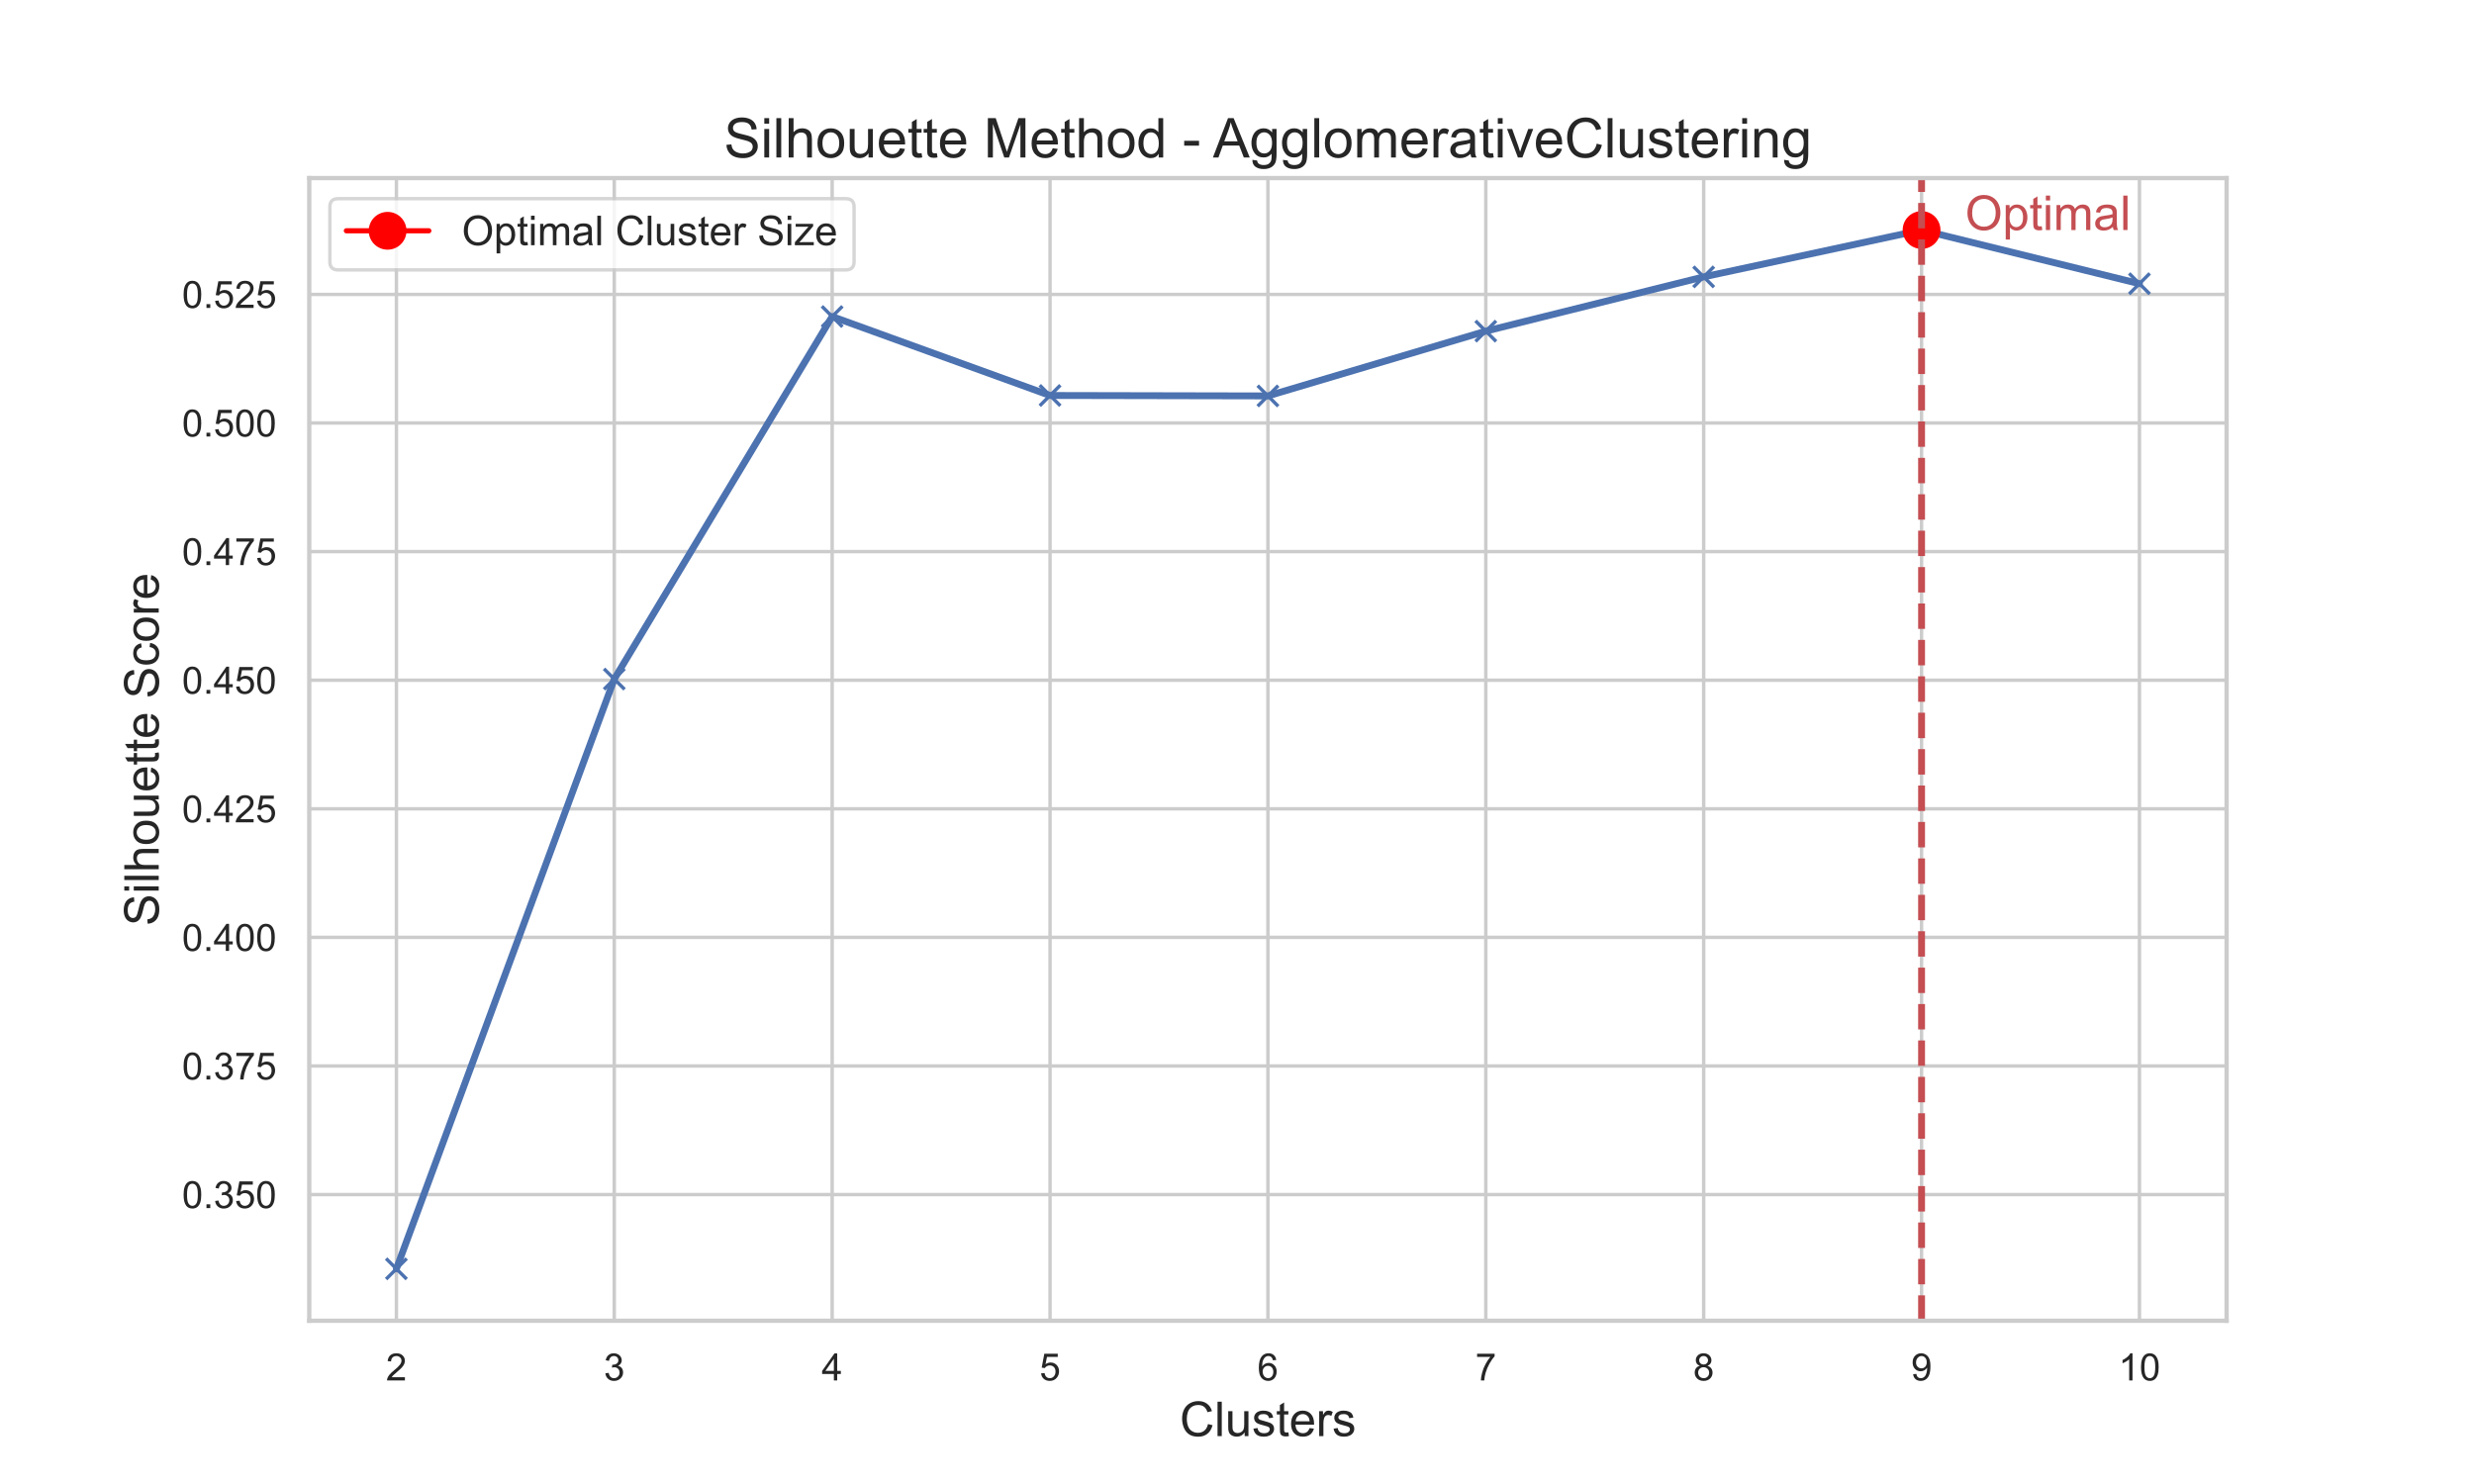
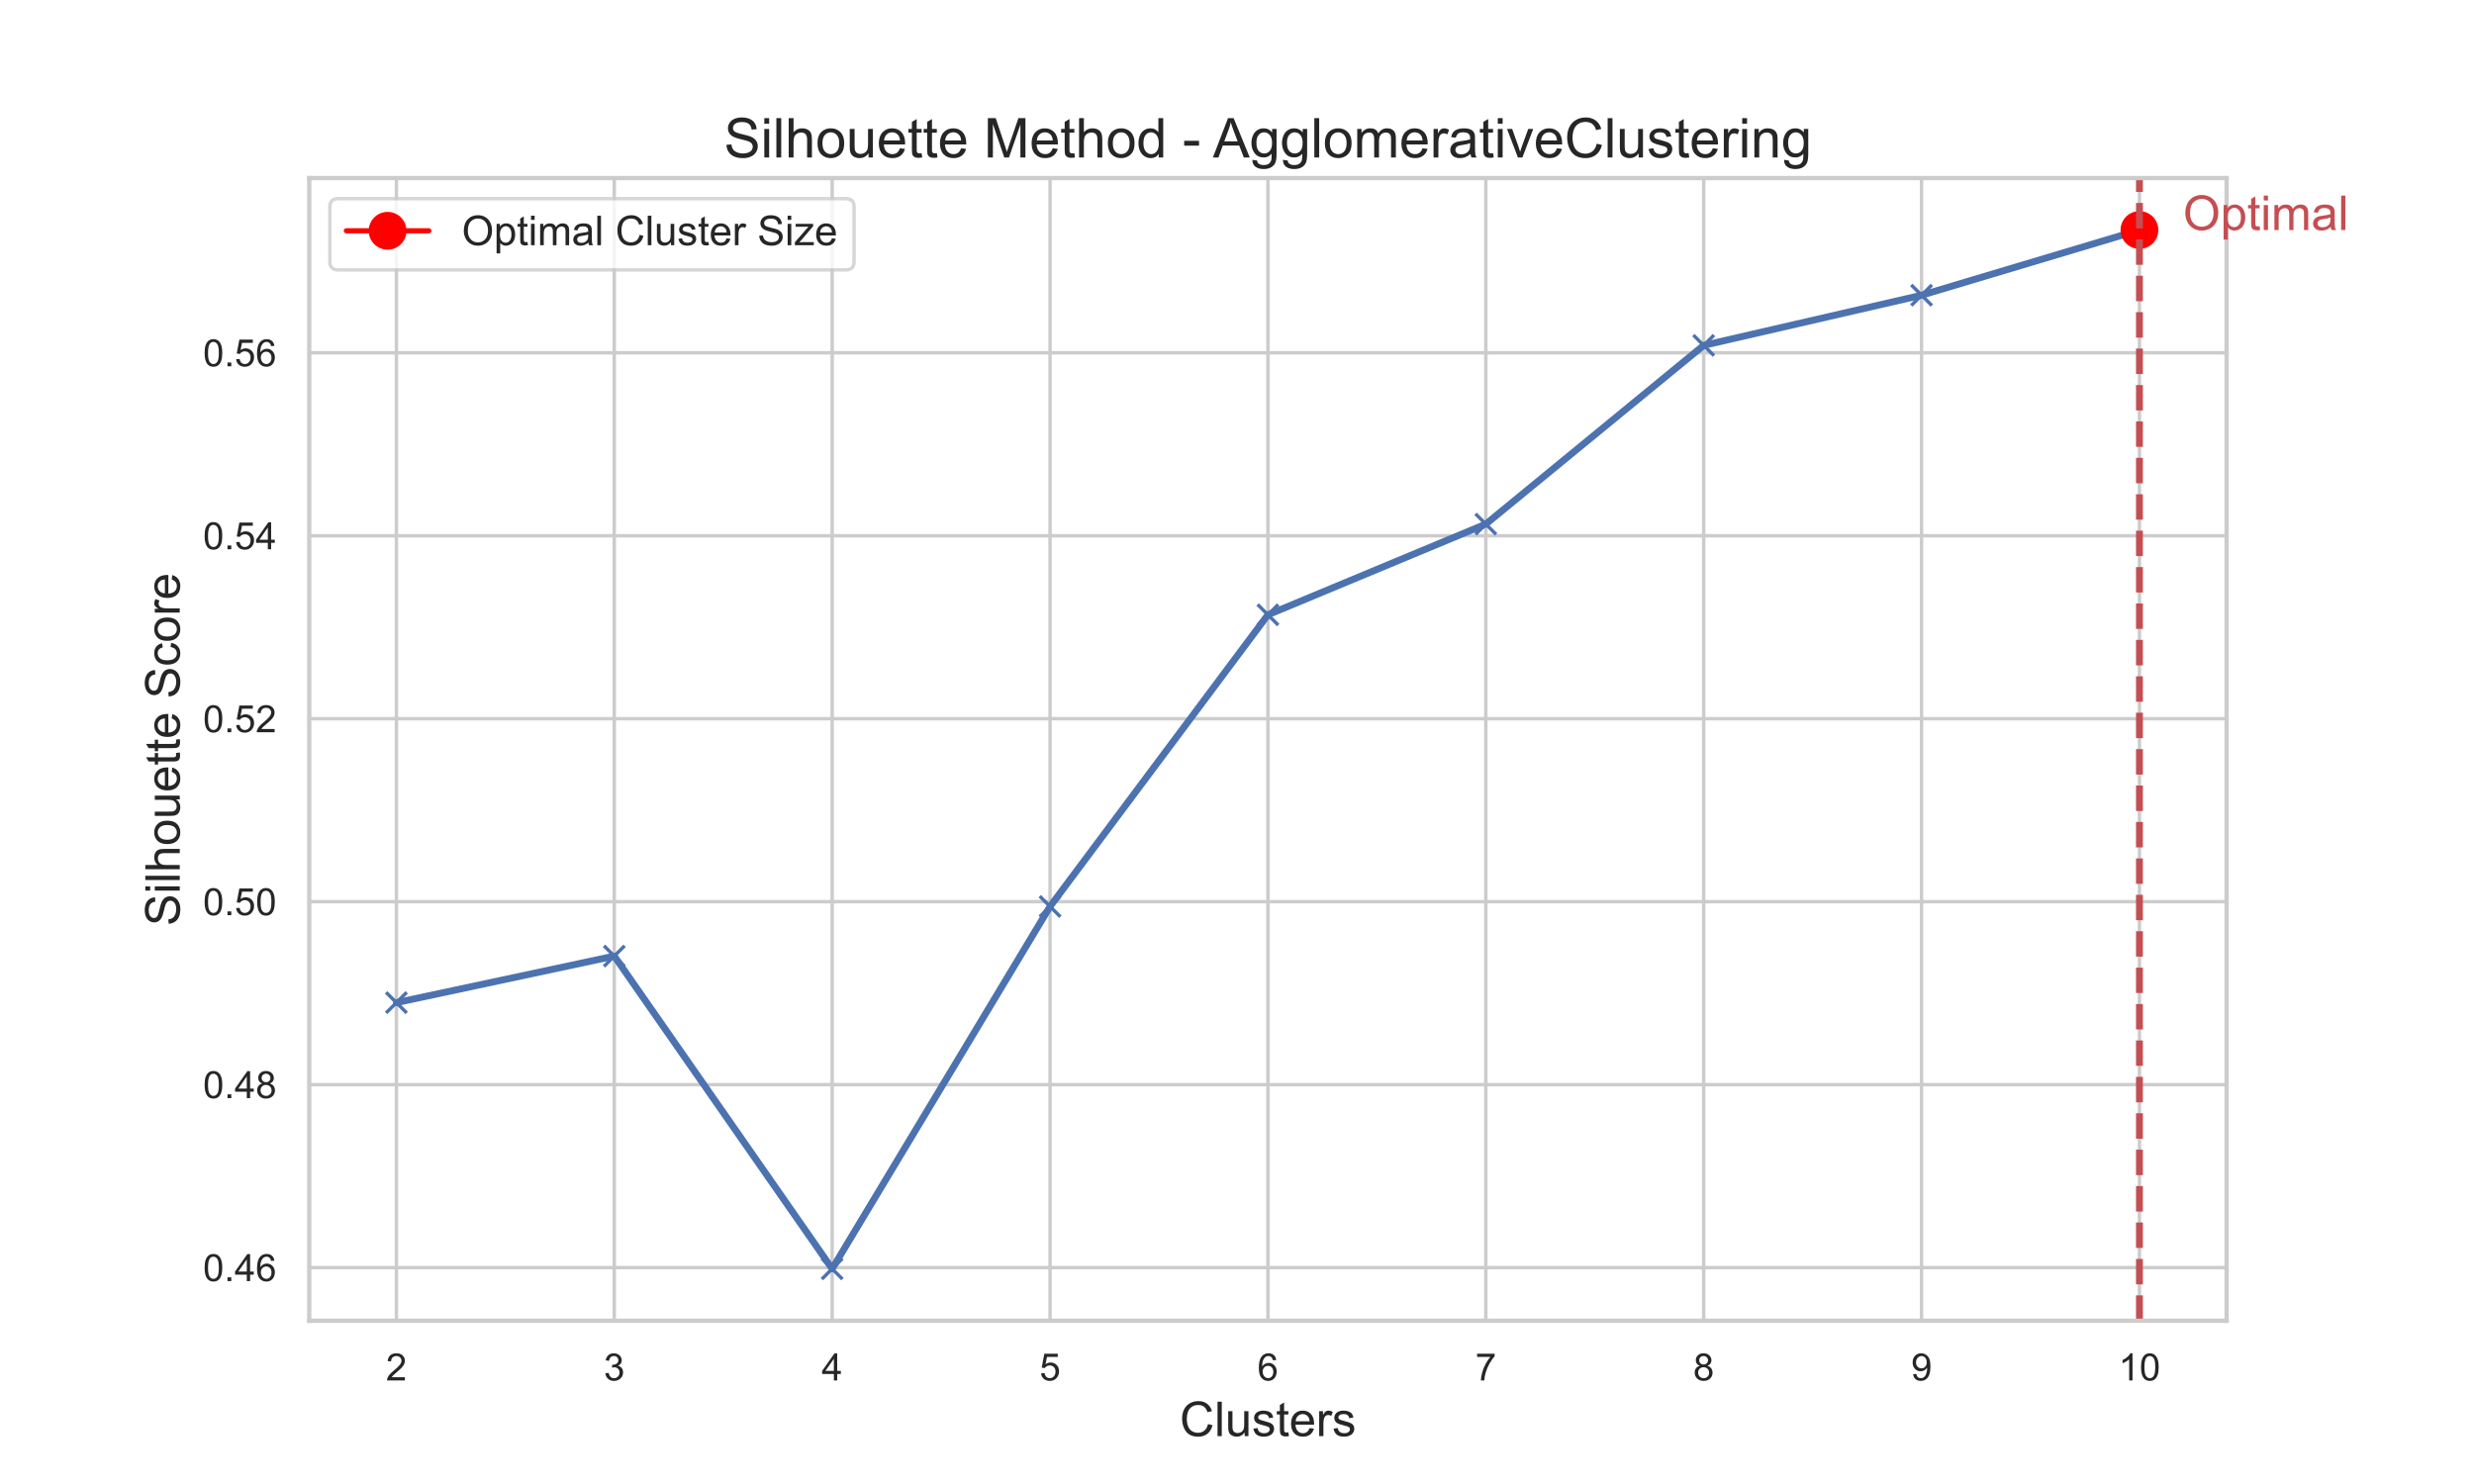
<svg xmlns="http://www.w3.org/2000/svg" xmlns:xlink="http://www.w3.org/1999/xlink" width="720pt" height="432pt" viewBox="0 0 720 432" version="1.1">
  <defs>
    <style type="text/css">*{stroke-linejoin: round; stroke-linecap: butt}</style>
  </defs>
  <g id="figure_1">
    <g id="patch_1">
      <path d="M 0 432  L 720 432  L 720 0  L 0 0  z " style="fill: #ffffff" />
    </g>
    <g id="axes_1">
      <g id="patch_2">
        <path d="M 90 384.48  L 648 384.48  L 648 51.84  L 90 51.84  z " style="fill: #ffffff" />
      </g>
      <g id="matplotlib.axis_1">
        <g id="xtick_1">
          <g id="line2d_1">
-             <path d="M 115.364 384.48  L 115.364 51.84  " clip-path="url(#p40c4793c27)" style="fill: none; stroke: #cccccc; stroke-linecap: round" />
+             <path d="M 115.364 384.48  L 115.364 51.84  " clip-path="url(#pfeb2defd50)" style="fill: none; stroke: #cccccc; stroke-linecap: round" />
          </g>
          <g id="text_1">
            <g style="fill: #262626" transform="translate(112.3051 401.8536) scale(0.11 -0.11)">
              <defs>
                <path id="ArialMT-32" d="M 3222 541  L 3222 0  L 194 0  Q 188 203 259 391  Q 375 700 629 1000  Q 884 1300 1366 1694  Q 2113 2306 2375 2664  Q 2638 3022 2638 3341  Q 2638 3675 2398 3904  Q 2159 4134 1775 4134  Q 1369 4134 1125 3890  Q 881 3647 878 3216  L 300 3275  Q 359 3922 746 4261  Q 1134 4600 1788 4600  Q 2447 4600 2831 4234  Q 3216 3869 3216 3328  Q 3216 3053 3103 2787  Q 2991 2522 2730 2228  Q 2469 1934 1863 1422  Q 1356 997 1212 845  Q 1069 694 975 541  L 3222 541  z " transform="scale(0.015625)" />
              </defs>
              <use xlink:href="#ArialMT-32" />
            </g>
          </g>
        </g>
        <g id="xtick_2">
          <g id="line2d_2">
-             <path d="M 178.773 384.48  L 178.773 51.84  " clip-path="url(#p40c4793c27)" style="fill: none; stroke: #cccccc; stroke-linecap: round" />
+             <path d="M 178.773 384.48  L 178.773 51.84  " clip-path="url(#pfeb2defd50)" style="fill: none; stroke: #cccccc; stroke-linecap: round" />
          </g>
          <g id="text_2">
            <g style="fill: #262626" transform="translate(175.7142 401.8536) scale(0.11 -0.11)">
              <defs>
                <path id="ArialMT-33" d="M 269 1209  L 831 1284  Q 928 806 1161 595  Q 1394 384 1728 384  Q 2125 384 2398 659  Q 2672 934 2672 1341  Q 2672 1728 2419 1979  Q 2166 2231 1775 2231  Q 1616 2231 1378 2169  L 1441 2663  Q 1497 2656 1531 2656  Q 1891 2656 2178 2843  Q 2466 3031 2466 3422  Q 2466 3731 2256 3934  Q 2047 4138 1716 4138  Q 1388 4138 1169 3931  Q 950 3725 888 3313  L 325 3413  Q 428 3978 793 4289  Q 1159 4600 1703 4600  Q 2078 4600 2393 4439  Q 2709 4278 2876 4000  Q 3044 3722 3044 3409  Q 3044 3113 2884 2869  Q 2725 2625 2413 2481  Q 2819 2388 3044 2092  Q 3269 1797 3269 1353  Q 3269 753 2831 336  Q 2394 -81 1725 -81  Q 1122 -81 723 278  Q 325 638 269 1209  z " transform="scale(0.015625)" />
              </defs>
              <use xlink:href="#ArialMT-33" />
            </g>
          </g>
        </g>
        <g id="xtick_3">
          <g id="line2d_3">
-             <path d="M 242.182 384.48  L 242.182 51.84  " clip-path="url(#p40c4793c27)" style="fill: none; stroke: #cccccc; stroke-linecap: round" />
+             <path d="M 242.182 384.48  L 242.182 51.84  " clip-path="url(#pfeb2defd50)" style="fill: none; stroke: #cccccc; stroke-linecap: round" />
          </g>
          <g id="text_3">
            <g style="fill: #262626" transform="translate(239.1233 401.8536) scale(0.11 -0.11)">
              <defs>
                <path id="ArialMT-34" d="M 2069 0  L 2069 1097  L 81 1097  L 81 1613  L 2172 4581  L 2631 4581  L 2631 1613  L 3250 1613  L 3250 1097  L 2631 1097  L 2631 0  L 2069 0  z M 2069 1613  L 2069 3678  L 634 1613  L 2069 1613  z " transform="scale(0.015625)" />
              </defs>
              <use xlink:href="#ArialMT-34" />
            </g>
          </g>
        </g>
        <g id="xtick_4">
          <g id="line2d_4">
-             <path d="M 305.591 384.48  L 305.591 51.84  " clip-path="url(#p40c4793c27)" style="fill: none; stroke: #cccccc; stroke-linecap: round" />
+             <path d="M 305.591 384.48  L 305.591 51.84  " clip-path="url(#pfeb2defd50)" style="fill: none; stroke: #cccccc; stroke-linecap: round" />
          </g>
          <g id="text_4">
            <g style="fill: #262626" transform="translate(302.5324 401.8536) scale(0.11 -0.11)">
              <defs>
                <path id="ArialMT-35" d="M 266 1200  L 856 1250  Q 922 819 1161 601  Q 1400 384 1738 384  Q 2144 384 2425 690  Q 2706 997 2706 1503  Q 2706 1984 2436 2262  Q 2166 2541 1728 2541  Q 1456 2541 1237 2417  Q 1019 2294 894 2097  L 366 2166  L 809 4519  L 3088 4519  L 3088 3981  L 1259 3981  L 1013 2750  Q 1425 3038 1878 3038  Q 2478 3038 2890 2622  Q 3303 2206 3303 1553  Q 3303 931 2941 478  Q 2500 -78 1738 -78  Q 1113 -78 717 272  Q 322 622 266 1200  z " transform="scale(0.015625)" />
              </defs>
              <use xlink:href="#ArialMT-35" />
            </g>
          </g>
        </g>
        <g id="xtick_5">
          <g id="line2d_5">
-             <path d="M 369 384.48  L 369 51.84  " clip-path="url(#p40c4793c27)" style="fill: none; stroke: #cccccc; stroke-linecap: round" />
+             <path d="M 369 384.48  L 369 51.84  " clip-path="url(#pfeb2defd50)" style="fill: none; stroke: #cccccc; stroke-linecap: round" />
          </g>
          <g id="text_5">
            <g style="fill: #262626" transform="translate(365.9415 401.8536) scale(0.11 -0.11)">
              <defs>
                <path id="ArialMT-36" d="M 3184 3459  L 2625 3416  Q 2550 3747 2413 3897  Q 2184 4138 1850 4138  Q 1581 4138 1378 3988  Q 1113 3794 959 3422  Q 806 3050 800 2363  Q 1003 2672 1297 2822  Q 1591 2972 1913 2972  Q 2475 2972 2870 2558  Q 3266 2144 3266 1488  Q 3266 1056 3080 686  Q 2894 316 2569 119  Q 2244 -78 1831 -78  Q 1128 -78 684 439  Q 241 956 241 2144  Q 241 3472 731 4075  Q 1159 4600 1884 4600  Q 2425 4600 2770 4297  Q 3116 3994 3184 3459  z M 888 1484  Q 888 1194 1011 928  Q 1134 663 1356 523  Q 1578 384 1822 384  Q 2178 384 2434 671  Q 2691 959 2691 1453  Q 2691 1928 2437 2201  Q 2184 2475 1800 2475  Q 1419 2475 1153 2201  Q 888 1928 888 1484  z " transform="scale(0.015625)" />
              </defs>
              <use xlink:href="#ArialMT-36" />
            </g>
          </g>
        </g>
        <g id="xtick_6">
          <g id="line2d_6">
-             <path d="M 432.409 384.48  L 432.409 51.84  " clip-path="url(#p40c4793c27)" style="fill: none; stroke: #cccccc; stroke-linecap: round" />
+             <path d="M 432.409 384.48  L 432.409 51.84  " clip-path="url(#pfeb2defd50)" style="fill: none; stroke: #cccccc; stroke-linecap: round" />
          </g>
          <g id="text_6">
            <g style="fill: #262626" transform="translate(429.3506 401.8536) scale(0.11 -0.11)">
              <defs>
                <path id="ArialMT-37" d="M 303 3981  L 303 4522  L 3269 4522  L 3269 4084  Q 2831 3619 2401 2847  Q 1972 2075 1738 1259  Q 1569 684 1522 0  L 944 0  Q 953 541 1156 1306  Q 1359 2072 1739 2783  Q 2119 3494 2547 3981  L 303 3981  z " transform="scale(0.015625)" />
              </defs>
              <use xlink:href="#ArialMT-37" />
            </g>
          </g>
        </g>
        <g id="xtick_7">
          <g id="line2d_7">
-             <path d="M 495.818 384.48  L 495.818 51.84  " clip-path="url(#p40c4793c27)" style="fill: none; stroke: #cccccc; stroke-linecap: round" />
+             <path d="M 495.818 384.48  L 495.818 51.84  " clip-path="url(#pfeb2defd50)" style="fill: none; stroke: #cccccc; stroke-linecap: round" />
          </g>
          <g id="text_7">
            <g style="fill: #262626" transform="translate(492.7597 401.8536) scale(0.11 -0.11)">
              <defs>
                <path id="ArialMT-38" d="M 1131 2484  Q 781 2613 612 2850  Q 444 3088 444 3419  Q 444 3919 803 4259  Q 1163 4600 1759 4600  Q 2359 4600 2725 4251  Q 3091 3903 3091 3403  Q 3091 3084 2923 2848  Q 2756 2613 2416 2484  Q 2838 2347 3058 2040  Q 3278 1734 3278 1309  Q 3278 722 2862 322  Q 2447 -78 1769 -78  Q 1091 -78 675 323  Q 259 725 259 1325  Q 259 1772 486 2073  Q 713 2375 1131 2484  z M 1019 3438  Q 1019 3113 1228 2906  Q 1438 2700 1772 2700  Q 2097 2700 2305 2904  Q 2513 3109 2513 3406  Q 2513 3716 2298 3927  Q 2084 4138 1766 4138  Q 1444 4138 1231 3931  Q 1019 3725 1019 3438  z M 838 1322  Q 838 1081 952 856  Q 1066 631 1291 507  Q 1516 384 1775 384  Q 2178 384 2440 643  Q 2703 903 2703 1303  Q 2703 1709 2433 1975  Q 2163 2241 1756 2241  Q 1359 2241 1098 1978  Q 838 1716 838 1322  z " transform="scale(0.015625)" />
              </defs>
              <use xlink:href="#ArialMT-38" />
            </g>
          </g>
        </g>
        <g id="xtick_8">
          <g id="line2d_8">
-             <path d="M 559.227 384.48  L 559.227 51.84  " clip-path="url(#p40c4793c27)" style="fill: none; stroke: #cccccc; stroke-linecap: round" />
+             <path d="M 559.227 384.48  L 559.227 51.84  " clip-path="url(#pfeb2defd50)" style="fill: none; stroke: #cccccc; stroke-linecap: round" />
          </g>
          <g id="text_8">
            <g style="fill: #262626" transform="translate(556.1688 401.8536) scale(0.11 -0.11)">
              <defs>
                <path id="ArialMT-39" d="M 350 1059  L 891 1109  Q 959 728 1153 556  Q 1347 384 1650 384  Q 1909 384 2104 503  Q 2300 622 2425 820  Q 2550 1019 2634 1356  Q 2719 1694 2719 2044  Q 2719 2081 2716 2156  Q 2547 1888 2255 1720  Q 1963 1553 1622 1553  Q 1053 1553 659 1965  Q 266 2378 266 3053  Q 266 3750 677 4175  Q 1088 4600 1706 4600  Q 2153 4600 2523 4359  Q 2894 4119 3086 3673  Q 3278 3228 3278 2384  Q 3278 1506 3087 986  Q 2897 466 2520 194  Q 2144 -78 1638 -78  Q 1100 -78 759 220  Q 419 519 350 1059  z M 2653 3081  Q 2653 3566 2395 3850  Q 2138 4134 1775 4134  Q 1400 4134 1122 3828  Q 844 3522 844 3034  Q 844 2597 1108 2323  Q 1372 2050 1759 2050  Q 2150 2050 2401 2323  Q 2653 2597 2653 3081  z " transform="scale(0.015625)" />
              </defs>
              <use xlink:href="#ArialMT-39" />
            </g>
          </g>
        </g>
        <g id="xtick_9">
          <g id="line2d_9">
-             <path d="M 622.636 384.48  L 622.636 51.84  " clip-path="url(#p40c4793c27)" style="fill: none; stroke: #cccccc; stroke-linecap: round" />
+             <path d="M 622.636 384.48  L 622.636 51.84  " clip-path="url(#pfeb2defd50)" style="fill: none; stroke: #cccccc; stroke-linecap: round" />
          </g>
          <g id="text_9">
            <g style="fill: #262626" transform="translate(616.5193 401.8536) scale(0.11 -0.11)">
              <defs>
                <path id="ArialMT-31" d="M 2384 0  L 1822 0  L 1822 3584  Q 1619 3391 1289 3197  Q 959 3003 697 2906  L 697 3450  Q 1169 3672 1522 3987  Q 1875 4303 2022 4600  L 2384 4600  L 2384 0  z " transform="scale(0.015625)" />
                <path id="ArialMT-30" d="M 266 2259  Q 266 3072 433 3567  Q 600 4063 929 4331  Q 1259 4600 1759 4600  Q 2128 4600 2406 4451  Q 2684 4303 2865 4023  Q 3047 3744 3150 3342  Q 3253 2941 3253 2259  Q 3253 1453 3087 958  Q 2922 463 2592 192  Q 2263 -78 1759 -78  Q 1097 -78 719 397  Q 266 969 266 2259  z M 844 2259  Q 844 1131 1108 757  Q 1372 384 1759 384  Q 2147 384 2411 759  Q 2675 1134 2675 2259  Q 2675 3391 2411 3762  Q 2147 4134 1753 4134  Q 1366 4134 1134 3806  Q 844 3388 844 2259  z " transform="scale(0.015625)" />
              </defs>
              <use xlink:href="#ArialMT-31" />
              <use xlink:href="#ArialMT-30" x="55.615" />
            </g>
          </g>
        </g>
        <g id="text_10">
          <g style="fill: #262626" transform="translate(343.3286 418.0608) scale(0.14 -0.14)">
            <defs>
              <path id="ArialMT-43" d="M 3763 1606  L 4369 1453  Q 4178 706 3683 314  Q 3188 -78 2472 -78  Q 1731 -78 1267 223  Q 803 525 561 1097  Q 319 1669 319 2325  Q 319 3041 592 3573  Q 866 4106 1370 4382  Q 1875 4659 2481 4659  Q 3169 4659 3637 4309  Q 4106 3959 4291 3325  L 3694 3184  Q 3534 3684 3231 3912  Q 2928 4141 2469 4141  Q 1941 4141 1586 3887  Q 1231 3634 1087 3207  Q 944 2781 944 2328  Q 944 1744 1114 1308  Q 1284 872 1643 656  Q 2003 441 2422 441  Q 2931 441 3284 734  Q 3638 1028 3763 1606  z " transform="scale(0.015625)" />
              <path id="ArialMT-6c" d="M 409 0  L 409 4581  L 972 4581  L 972 0  L 409 0  z " transform="scale(0.015625)" />
              <path id="ArialMT-75" d="M 2597 0  L 2597 488  Q 2209 -75 1544 -75  Q 1250 -75 995 37  Q 741 150 617 320  Q 494 491 444 738  Q 409 903 409 1263  L 409 3319  L 972 3319  L 972 1478  Q 972 1038 1006 884  Q 1059 663 1231 536  Q 1403 409 1656 409  Q 1909 409 2131 539  Q 2353 669 2445 892  Q 2538 1116 2538 1541  L 2538 3319  L 3100 3319  L 3100 0  L 2597 0  z " transform="scale(0.015625)" />
              <path id="ArialMT-73" d="M 197 991  L 753 1078  Q 800 744 1014 566  Q 1228 388 1613 388  Q 2000 388 2187 545  Q 2375 703 2375 916  Q 2375 1106 2209 1216  Q 2094 1291 1634 1406  Q 1016 1563 777 1677  Q 538 1791 414 1992  Q 291 2194 291 2438  Q 291 2659 392 2848  Q 494 3038 669 3163  Q 800 3259 1026 3326  Q 1253 3394 1513 3394  Q 1903 3394 2198 3281  Q 2494 3169 2634 2976  Q 2775 2784 2828 2463  L 2278 2388  Q 2241 2644 2061 2787  Q 1881 2931 1553 2931  Q 1166 2931 1000 2803  Q 834 2675 834 2503  Q 834 2394 903 2306  Q 972 2216 1119 2156  Q 1203 2125 1616 2013  Q 2213 1853 2448 1751  Q 2684 1650 2818 1456  Q 2953 1263 2953 975  Q 2953 694 2789 445  Q 2625 197 2315 61  Q 2006 -75 1616 -75  Q 969 -75 630 194  Q 291 463 197 991  z " transform="scale(0.015625)" />
              <path id="ArialMT-74" d="M 1650 503  L 1731 6  Q 1494 -44 1306 -44  Q 1000 -44 831 53  Q 663 150 594 308  Q 525 466 525 972  L 525 2881  L 113 2881  L 113 3319  L 525 3319  L 525 4141  L 1084 4478  L 1084 3319  L 1650 3319  L 1650 2881  L 1084 2881  L 1084 941  Q 1084 700 1114 631  Q 1144 563 1211 522  Q 1278 481 1403 481  Q 1497 481 1650 503  z " transform="scale(0.015625)" />
              <path id="ArialMT-65" d="M 2694 1069  L 3275 997  Q 3138 488 2766 206  Q 2394 -75 1816 -75  Q 1088 -75 661 373  Q 234 822 234 1631  Q 234 2469 665 2931  Q 1097 3394 1784 3394  Q 2450 3394 2872 2941  Q 3294 2488 3294 1666  Q 3294 1616 3291 1516  L 816 1516  Q 847 969 1125 678  Q 1403 388 1819 388  Q 2128 388 2347 550  Q 2566 713 2694 1069  z M 847 1978  L 2700 1978  Q 2663 2397 2488 2606  Q 2219 2931 1791 2931  Q 1403 2931 1139 2672  Q 875 2413 847 1978  z " transform="scale(0.015625)" />
              <path id="ArialMT-72" d="M 416 0  L 416 3319  L 922 3319  L 922 2816  Q 1116 3169 1280 3281  Q 1444 3394 1641 3394  Q 1925 3394 2219 3213  L 2025 2691  Q 1819 2813 1613 2813  Q 1428 2813 1281 2702  Q 1134 2591 1072 2394  Q 978 2094 978 1738  L 978 0  L 416 0  z " transform="scale(0.015625)" />
            </defs>
            <use xlink:href="#ArialMT-43" />
            <use xlink:href="#ArialMT-6c" x="72.217" />
            <use xlink:href="#ArialMT-75" x="94.434" />
            <use xlink:href="#ArialMT-73" x="150.049" />
            <use xlink:href="#ArialMT-74" x="200.049" />
            <use xlink:href="#ArialMT-65" x="227.832" />
            <use xlink:href="#ArialMT-72" x="283.447" />
            <use xlink:href="#ArialMT-73" x="316.748" />
          </g>
        </g>
      </g>
      <g id="matplotlib.axis_2">
        <g id="ytick_1">
          <g id="line2d_10">
-             <path d="M 90 347.748  L 648 347.748  " clip-path="url(#p40c4793c27)" style="fill: none; stroke: #cccccc; stroke-linecap: round" />
+             <path d="M 90 368.999  L 648 368.999  " clip-path="url(#pfeb2defd50)" style="fill: none; stroke: #cccccc; stroke-linecap: round" />
          </g>
          <g id="text_11">
-             <g style="fill: #262626" transform="translate(52.97594 351.6852) scale(0.11 -0.11)">
+             <g style="fill: #262626" transform="translate(59.09297 372.9354) scale(0.11 -0.11)">
              <defs>
                <path id="ArialMT-2e" d="M 581 0  L 581 641  L 1222 641  L 1222 0  L 581 0  z " transform="scale(0.015625)" />
              </defs>
              <use xlink:href="#ArialMT-30" />
              <use xlink:href="#ArialMT-2e" x="55.615" />
-               <use xlink:href="#ArialMT-33" x="83.398" />
-               <use xlink:href="#ArialMT-35" x="139.014" />
-               <use xlink:href="#ArialMT-30" x="194.629" />
+               <use xlink:href="#ArialMT-34" x="83.398" />
+               <use xlink:href="#ArialMT-36" x="139.014" />
            </g>
          </g>
        </g>
        <g id="ytick_2">
          <g id="line2d_11">
-             <path d="M 90 310.313  L 648 310.313  " clip-path="url(#p40c4793c27)" style="fill: none; stroke: #cccccc; stroke-linecap: round" />
+             <path d="M 90 315.738  L 648 315.738  " clip-path="url(#pfeb2defd50)" style="fill: none; stroke: #cccccc; stroke-linecap: round" />
          </g>
          <g id="text_12">
-             <g style="fill: #262626" transform="translate(52.97594 314.2498) scale(0.11 -0.11)">
-               <use xlink:href="#ArialMT-30" />
-               <use xlink:href="#ArialMT-2e" x="55.615" />
-               <use xlink:href="#ArialMT-33" x="83.398" />
-               <use xlink:href="#ArialMT-37" x="139.014" />
-               <use xlink:href="#ArialMT-35" x="194.629" />
+             <g style="fill: #262626" transform="translate(59.09297 319.6751) scale(0.11 -0.11)">
+               <use xlink:href="#ArialMT-30" />
+               <use xlink:href="#ArialMT-2e" x="55.615" />
+               <use xlink:href="#ArialMT-34" x="83.398" />
+               <use xlink:href="#ArialMT-38" x="139.014" />
            </g>
          </g>
        </g>
        <g id="ytick_3">
          <g id="line2d_12">
-             <path d="M 90 272.878  L 648 272.878  " clip-path="url(#p40c4793c27)" style="fill: none; stroke: #cccccc; stroke-linecap: round" />
+             <path d="M 90 262.478  L 648 262.478  " clip-path="url(#pfeb2defd50)" style="fill: none; stroke: #cccccc; stroke-linecap: round" />
          </g>
          <g id="text_13">
-             <g style="fill: #262626" transform="translate(52.97594 276.8144) scale(0.11 -0.11)">
-               <use xlink:href="#ArialMT-30" />
-               <use xlink:href="#ArialMT-2e" x="55.615" />
-               <use xlink:href="#ArialMT-34" x="83.398" />
+             <g style="fill: #262626" transform="translate(59.09297 266.4148) scale(0.11 -0.11)">
+               <use xlink:href="#ArialMT-30" />
+               <use xlink:href="#ArialMT-2e" x="55.615" />
+               <use xlink:href="#ArialMT-35" x="83.398" />
              <use xlink:href="#ArialMT-30" x="139.014" />
-               <use xlink:href="#ArialMT-30" x="194.629" />
            </g>
          </g>
        </g>
        <g id="ytick_4">
          <g id="line2d_13">
-             <path d="M 90 235.442  L 648 235.442  " clip-path="url(#p40c4793c27)" style="fill: none; stroke: #cccccc; stroke-linecap: round" />
+             <path d="M 90 209.218  L 648 209.218  " clip-path="url(#pfeb2defd50)" style="fill: none; stroke: #cccccc; stroke-linecap: round" />
          </g>
          <g id="text_14">
-             <g style="fill: #262626" transform="translate(52.97594 239.3789) scale(0.11 -0.11)">
-               <use xlink:href="#ArialMT-30" />
-               <use xlink:href="#ArialMT-2e" x="55.615" />
-               <use xlink:href="#ArialMT-34" x="83.398" />
+             <g style="fill: #262626" transform="translate(59.09297 213.1545) scale(0.11 -0.11)">
+               <use xlink:href="#ArialMT-30" />
+               <use xlink:href="#ArialMT-2e" x="55.615" />
+               <use xlink:href="#ArialMT-35" x="83.398" />
              <use xlink:href="#ArialMT-32" x="139.014" />
-               <use xlink:href="#ArialMT-35" x="194.629" />
            </g>
          </g>
        </g>
        <g id="ytick_5">
          <g id="line2d_14">
-             <path d="M 90 198.007  L 648 198.007  " clip-path="url(#p40c4793c27)" style="fill: none; stroke: #cccccc; stroke-linecap: round" />
+             <path d="M 90 155.957  L 648 155.957  " clip-path="url(#pfeb2defd50)" style="fill: none; stroke: #cccccc; stroke-linecap: round" />
          </g>
          <g id="text_15">
-             <g style="fill: #262626" transform="translate(52.97594 201.9435) scale(0.11 -0.11)">
-               <use xlink:href="#ArialMT-30" />
-               <use xlink:href="#ArialMT-2e" x="55.615" />
-               <use xlink:href="#ArialMT-34" x="83.398" />
-               <use xlink:href="#ArialMT-35" x="139.014" />
-               <use xlink:href="#ArialMT-30" x="194.629" />
+             <g style="fill: #262626" transform="translate(59.09297 159.8943) scale(0.11 -0.11)">
+               <use xlink:href="#ArialMT-30" />
+               <use xlink:href="#ArialMT-2e" x="55.615" />
+               <use xlink:href="#ArialMT-35" x="83.398" />
+               <use xlink:href="#ArialMT-34" x="139.014" />
            </g>
          </g>
        </g>
        <g id="ytick_6">
          <g id="line2d_15">
-             <path d="M 90 160.571  L 648 160.571  " clip-path="url(#p40c4793c27)" style="fill: none; stroke: #cccccc; stroke-linecap: round" />
+             <path d="M 90 102.697  L 648 102.697  " clip-path="url(#pfeb2defd50)" style="fill: none; stroke: #cccccc; stroke-linecap: round" />
          </g>
          <g id="text_16">
-             <g style="fill: #262626" transform="translate(52.97594 164.5081) scale(0.11 -0.11)">
-               <use xlink:href="#ArialMT-30" />
-               <use xlink:href="#ArialMT-2e" x="55.615" />
-               <use xlink:href="#ArialMT-34" x="83.398" />
-               <use xlink:href="#ArialMT-37" x="139.014" />
-               <use xlink:href="#ArialMT-35" x="194.629" />
-             </g>
-           </g>
-         </g>
-         <g id="ytick_7">
-           <g id="line2d_16">
-             <path d="M 90 123.136  L 648 123.136  " clip-path="url(#p40c4793c27)" style="fill: none; stroke: #cccccc; stroke-linecap: round" />
-           </g>
-           <g id="text_17">
-             <g style="fill: #262626" transform="translate(52.97594 127.0726) scale(0.11 -0.11)">
+             <g style="fill: #262626" transform="translate(59.09297 106.634) scale(0.11 -0.11)">
              <use xlink:href="#ArialMT-30" />
              <use xlink:href="#ArialMT-2e" x="55.615" />
              <use xlink:href="#ArialMT-35" x="83.398" />
-               <use xlink:href="#ArialMT-30" x="139.014" />
-               <use xlink:href="#ArialMT-30" x="194.629" />
-             </g>
-           </g>
-         </g>
-         <g id="ytick_8">
-           <g id="line2d_17">
-             <path d="M 90 85.7  L 648 85.7  " clip-path="url(#p40c4793c27)" style="fill: none; stroke: #cccccc; stroke-linecap: round" />
-           </g>
-           <g id="text_18">
-             <g style="fill: #262626" transform="translate(52.97594 89.63721) scale(0.11 -0.11)">
-               <use xlink:href="#ArialMT-30" />
-               <use xlink:href="#ArialMT-2e" x="55.615" />
-               <use xlink:href="#ArialMT-35" x="83.398" />
-               <use xlink:href="#ArialMT-32" x="139.014" />
-               <use xlink:href="#ArialMT-35" x="194.629" />
-             </g>
-           </g>
-         </g>
-         <g id="text_19">
-           <g style="fill: #262626" transform="translate(46.19344 269.5225) rotate(-90) scale(0.14 -0.14)">
+               <use xlink:href="#ArialMT-36" x="139.014" />
+             </g>
+           </g>
+         </g>
+         <g id="text_17">
+           <g style="fill: #262626" transform="translate(52.31047 269.5225) rotate(-90) scale(0.14 -0.14)">
            <defs>
              <path id="ArialMT-53" d="M 288 1472  L 859 1522  Q 900 1178 1048 958  Q 1197 738 1509 602  Q 1822 466 2213 466  Q 2559 466 2825 569  Q 3091 672 3220 851  Q 3350 1031 3350 1244  Q 3350 1459 3225 1620  Q 3100 1781 2813 1891  Q 2628 1963 1997 2114  Q 1366 2266 1113 2400  Q 784 2572 623 2826  Q 463 3081 463 3397  Q 463 3744 659 4045  Q 856 4347 1234 4503  Q 1613 4659 2075 4659  Q 2584 4659 2973 4495  Q 3363 4331 3572 4012  Q 3781 3694 3797 3291  L 3216 3247  Q 3169 3681 2898 3903  Q 2628 4125 2100 4125  Q 1550 4125 1298 3923  Q 1047 3722 1047 3438  Q 1047 3191 1225 3031  Q 1400 2872 2139 2705  Q 2878 2538 3153 2413  Q 3553 2228 3743 1945  Q 3934 1663 3934 1294  Q 3934 928 3725 604  Q 3516 281 3123 101  Q 2731 -78 2241 -78  Q 1619 -78 1198 103  Q 778 284 539 648  Q 300 1013 288 1472  z " transform="scale(0.015625)" />
              <path id="ArialMT-69" d="M 425 3934  L 425 4581  L 988 4581  L 988 3934  L 425 3934  z M 425 0  L 425 3319  L 988 3319  L 988 0  L 425 0  z " transform="scale(0.015625)" />
              <path id="ArialMT-68" d="M 422 0  L 422 4581  L 984 4581  L 984 2938  Q 1378 3394 1978 3394  Q 2347 3394 2619 3248  Q 2891 3103 3008 2847  Q 3125 2591 3125 2103  L 3125 0  L 2563 0  L 2563 2103  Q 2563 2525 2380 2717  Q 2197 2909 1863 2909  Q 1613 2909 1392 2779  Q 1172 2650 1078 2428  Q 984 2206 984 1816  L 984 0  L 422 0  z " transform="scale(0.015625)" />
              <path id="ArialMT-6f" d="M 213 1659  Q 213 2581 725 3025  Q 1153 3394 1769 3394  Q 2453 3394 2887 2945  Q 3322 2497 3322 1706  Q 3322 1066 3130 698  Q 2938 331 2570 128  Q 2203 -75 1769 -75  Q 1072 -75 642 372  Q 213 819 213 1659  z M 791 1659  Q 791 1022 1069 705  Q 1347 388 1769 388  Q 2188 388 2466 706  Q 2744 1025 2744 1678  Q 2744 2294 2464 2611  Q 2184 2928 1769 2928  Q 1347 2928 1069 2612  Q 791 2297 791 1659  z " transform="scale(0.015625)" />
              <path id="ArialMT-20" transform="scale(0.015625)" />
              <path id="ArialMT-63" d="M 2588 1216  L 3141 1144  Q 3050 572 2676 248  Q 2303 -75 1759 -75  Q 1078 -75 664 370  Q 250 816 250 1647  Q 250 2184 428 2587  Q 606 2991 970 3192  Q 1334 3394 1763 3394  Q 2303 3394 2647 3120  Q 2991 2847 3088 2344  L 2541 2259  Q 2463 2594 2264 2762  Q 2066 2931 1784 2931  Q 1359 2931 1093 2626  Q 828 2322 828 1663  Q 828 994 1084 691  Q 1341 388 1753 388  Q 2084 388 2306 591  Q 2528 794 2588 1216  z " transform="scale(0.015625)" />
            </defs>
            <use xlink:href="#ArialMT-53" />
            <use xlink:href="#ArialMT-69" x="66.699" />
            <use xlink:href="#ArialMT-6c" x="88.916" />
            <use xlink:href="#ArialMT-68" x="111.133" />
            <use xlink:href="#ArialMT-6f" x="166.748" />
            <use xlink:href="#ArialMT-75" x="222.363" />
            <use xlink:href="#ArialMT-65" x="277.979" />
            <use xlink:href="#ArialMT-74" x="333.594" />
            <use xlink:href="#ArialMT-74" x="361.377" />
            <use xlink:href="#ArialMT-65" x="389.16" />
            <use xlink:href="#ArialMT-20" x="444.775" />
            <use xlink:href="#ArialMT-53" x="472.559" />
            <use xlink:href="#ArialMT-63" x="539.258" />
            <use xlink:href="#ArialMT-6f" x="589.258" />
            <use xlink:href="#ArialMT-72" x="644.873" />
            <use xlink:href="#ArialMT-65" x="678.174" />
          </g>
        </g>
      </g>
+       <g id="line2d_16">
+         <path d="M 115.364 291.874  L 178.773 278.32  L 242.182 369.36  L 305.591 263.884  L 369 178.971  L 432.409 152.567  L 495.818 100.544  L 559.227 85.937  L 622.636 66.96  " clip-path="url(#pfeb2defd50)" style="fill: none; stroke: #4c72b0; stroke-width: 2; stroke-linecap: round" />
+         <defs>
+           <path id="m9cc1da0db5" d="M -3 3  L 3 -3  M -3 -3  L 3 3  " style="stroke: #4c72b0" />
+         </defs>
+         <g clip-path="url(#pfeb2defd50)">
+           <use xlink:href="#m9cc1da0db5" x="115.364" y="291.874" style="fill: #4c72b0; stroke: #4c72b0" />
+           <use xlink:href="#m9cc1da0db5" x="178.773" y="278.32" style="fill: #4c72b0; stroke: #4c72b0" />
+           <use xlink:href="#m9cc1da0db5" x="242.182" y="369.36" style="fill: #4c72b0; stroke: #4c72b0" />
+           <use xlink:href="#m9cc1da0db5" x="305.591" y="263.884" style="fill: #4c72b0; stroke: #4c72b0" />
+           <use xlink:href="#m9cc1da0db5" x="369" y="178.971" style="fill: #4c72b0; stroke: #4c72b0" />
+           <use xlink:href="#m9cc1da0db5" x="432.409" y="152.567" style="fill: #4c72b0; stroke: #4c72b0" />
+           <use xlink:href="#m9cc1da0db5" x="495.818" y="100.544" style="fill: #4c72b0; stroke: #4c72b0" />
+           <use xlink:href="#m9cc1da0db5" x="559.227" y="85.937" style="fill: #4c72b0; stroke: #4c72b0" />
+           <use xlink:href="#m9cc1da0db5" x="622.636" y="66.96" style="fill: #4c72b0; stroke: #4c72b0" />
+         </g>
+       </g>
+       <g id="line2d_17">
+         <path d="M 622.636 66.96  " clip-path="url(#pfeb2defd50)" style="fill: none; stroke: #ff0000; stroke-width: 1.5; stroke-linecap: round" />
+         <defs>
+           <path id="m26b213caa1" d="M 0 5  C 1.326 5 2.598 4.473 3.536 3.536  C 4.473 2.598 5 1.326 5 0  C 5 -1.326 4.473 -2.598 3.536 -3.536  C 2.598 -4.473 1.326 -5 0 -5  C -1.326 -5 -2.598 -4.473 -3.536 -3.536  C -4.473 -2.598 -5 -1.326 -5 0  C -5 1.326 -4.473 2.598 -3.536 3.536  C -2.598 4.473 -1.326 5 0 5  z " style="stroke: #ff0000" />
+         </defs>
+         <g clip-path="url(#pfeb2defd50)">
+           <use xlink:href="#m26b213caa1" x="622.636" y="66.96" style="fill: #ff0000; stroke: #ff0000" />
+         </g>
+       </g>
      <g id="line2d_18">
-         <path d="M 115.364 369.36  L 178.773 197.676  L 242.182 92.146  L 305.591 115.126  L 369 115.254  L 432.409 96.397  L 495.818 80.596  L 559.227 66.96  L 622.636 82.583  " clip-path="url(#p40c4793c27)" style="fill: none; stroke: #4c72b0; stroke-width: 2; stroke-linecap: round" />
-         <defs>
-           <path id="mdac85b402b" d="M -3 3  L 3 -3  M -3 -3  L 3 3  " style="stroke: #4c72b0" />
-         </defs>
-         <g clip-path="url(#p40c4793c27)">
-           <use xlink:href="#mdac85b402b" x="115.364" y="369.36" style="fill: #4c72b0; stroke: #4c72b0" />
-           <use xlink:href="#mdac85b402b" x="178.773" y="197.676" style="fill: #4c72b0; stroke: #4c72b0" />
-           <use xlink:href="#mdac85b402b" x="242.182" y="92.146" style="fill: #4c72b0; stroke: #4c72b0" />
-           <use xlink:href="#mdac85b402b" x="305.591" y="115.126" style="fill: #4c72b0; stroke: #4c72b0" />
-           <use xlink:href="#mdac85b402b" x="369" y="115.254" style="fill: #4c72b0; stroke: #4c72b0" />
-           <use xlink:href="#mdac85b402b" x="432.409" y="96.397" style="fill: #4c72b0; stroke: #4c72b0" />
-           <use xlink:href="#mdac85b402b" x="495.818" y="80.596" style="fill: #4c72b0; stroke: #4c72b0" />
-           <use xlink:href="#mdac85b402b" x="559.227" y="66.96" style="fill: #4c72b0; stroke: #4c72b0" />
-           <use xlink:href="#mdac85b402b" x="622.636" y="82.583" style="fill: #4c72b0; stroke: #4c72b0" />
-         </g>
-       </g>
-       <g id="line2d_19">
-         <path d="M 559.227 66.96  " clip-path="url(#p40c4793c27)" style="fill: none; stroke: #ff0000; stroke-width: 1.5; stroke-linecap: round" />
-         <defs>
-           <path id="m6bc3b68cef" d="M 0 5  C 1.326 5 2.598 4.473 3.536 3.536  C 4.473 2.598 5 1.326 5 0  C 5 -1.326 4.473 -2.598 3.536 -3.536  C 2.598 -4.473 1.326 -5 0 -5  C -1.326 -5 -2.598 -4.473 -3.536 -3.536  C -4.473 -2.598 -5 -1.326 -5 0  C -5 1.326 -4.473 2.598 -3.536 3.536  C -2.598 4.473 -1.326 5 0 5  z " style="stroke: #ff0000" />
-         </defs>
-         <g clip-path="url(#p40c4793c27)">
-           <use xlink:href="#m6bc3b68cef" x="559.227" y="66.96" style="fill: #ff0000; stroke: #ff0000" />
-         </g>
-       </g>
-       <g id="line2d_20">
-         <path d="M 559.227 384.48  L 559.227 51.84  " clip-path="url(#p40c4793c27)" style="fill: none; stroke-dasharray: 7.4,3.2; stroke-dashoffset: 0; stroke: #c44e52; stroke-width: 2" />
+         <path d="M 622.636 384.48  L 622.636 51.84  " clip-path="url(#pfeb2defd50)" style="fill: none; stroke-dasharray: 7.4,3.2; stroke-dashoffset: 0; stroke: #c44e52; stroke-width: 2" />
      </g>
      <g id="patch_3">
        <path d="M 90 384.48  L 90 51.84  " style="fill: none; stroke: #cccccc; stroke-width: 1.25; stroke-linejoin: miter; stroke-linecap: square" />
      </g>
      <g id="patch_4">
        <path d="M 648 384.48  L 648 51.84  " style="fill: none; stroke: #cccccc; stroke-width: 1.25; stroke-linejoin: miter; stroke-linecap: square" />
      </g>
      <g id="patch_5">
        <path d="M 90 384.48  L 648 384.48  " style="fill: none; stroke: #cccccc; stroke-width: 1.25; stroke-linejoin: miter; stroke-linecap: square" />
      </g>
      <g id="patch_6">
        <path d="M 90 51.84  L 648 51.84  " style="fill: none; stroke: #cccccc; stroke-width: 1.25; stroke-linejoin: miter; stroke-linecap: square" />
      </g>
-       <g id="text_20">
-         <g style="fill: #c44e52" transform="translate(571.9091 66.96) scale(0.14 -0.14)">
+       <g id="text_18">
+         <g style="fill: #c44e52" transform="translate(635.3182 66.96) scale(0.14 -0.14)">
          <defs>
            <path id="ArialMT-4f" d="M 309 2231  Q 309 3372 921 4017  Q 1534 4663 2503 4663  Q 3138 4663 3647 4359  Q 4156 4056 4423 3514  Q 4691 2972 4691 2284  Q 4691 1588 4409 1038  Q 4128 488 3612 205  Q 3097 -78 2500 -78  Q 1853 -78 1343 234  Q 834 547 571 1087  Q 309 1628 309 2231  z M 934 2222  Q 934 1394 1379 917  Q 1825 441 2497 441  Q 3181 441 3623 922  Q 4066 1403 4066 2288  Q 4066 2847 3877 3264  Q 3688 3681 3323 3911  Q 2959 4141 2506 4141  Q 1863 4141 1398 3698  Q 934 3256 934 2222  z " transform="scale(0.015625)" />
            <path id="ArialMT-70" d="M 422 -1272  L 422 3319  L 934 3319  L 934 2888  Q 1116 3141 1344 3267  Q 1572 3394 1897 3394  Q 2322 3394 2647 3175  Q 2972 2956 3137 2557  Q 3303 2159 3303 1684  Q 3303 1175 3120 767  Q 2938 359 2589 142  Q 2241 -75 1856 -75  Q 1575 -75 1351 44  Q 1128 163 984 344  L 984 -1272  L 422 -1272  z M 931 1641  Q 931 1000 1190 694  Q 1450 388 1819 388  Q 2194 388 2461 705  Q 2728 1022 2728 1688  Q 2728 2322 2467 2637  Q 2206 2953 1844 2953  Q 1484 2953 1207 2617  Q 931 2281 931 1641  z " transform="scale(0.015625)" />
            <path id="ArialMT-6d" d="M 422 0  L 422 3319  L 925 3319  L 925 2853  Q 1081 3097 1340 3245  Q 1600 3394 1931 3394  Q 2300 3394 2536 3241  Q 2772 3088 2869 2813  Q 3263 3394 3894 3394  Q 4388 3394 4653 3120  Q 4919 2847 4919 2278  L 4919 0  L 4359 0  L 4359 2091  Q 4359 2428 4304 2576  Q 4250 2725 4106 2815  Q 3963 2906 3769 2906  Q 3419 2906 3187 2673  Q 2956 2441 2956 1928  L 2956 0  L 2394 0  L 2394 2156  Q 2394 2531 2256 2718  Q 2119 2906 1806 2906  Q 1569 2906 1367 2781  Q 1166 2656 1075 2415  Q 984 2175 984 1722  L 984 0  L 422 0  z " transform="scale(0.015625)" />
            <path id="ArialMT-61" d="M 2588 409  Q 2275 144 1986 34  Q 1697 -75 1366 -75  Q 819 -75 525 192  Q 231 459 231 875  Q 231 1119 342 1320  Q 453 1522 633 1644  Q 813 1766 1038 1828  Q 1203 1872 1538 1913  Q 2219 1994 2541 2106  Q 2544 2222 2544 2253  Q 2544 2597 2384 2738  Q 2169 2928 1744 2928  Q 1347 2928 1158 2789  Q 969 2650 878 2297  L 328 2372  Q 403 2725 575 2942  Q 747 3159 1072 3276  Q 1397 3394 1825 3394  Q 2250 3394 2515 3294  Q 2781 3194 2906 3042  Q 3031 2891 3081 2659  Q 3109 2516 3109 2141  L 3109 1391  Q 3109 606 3145 398  Q 3181 191 3288 0  L 2700 0  Q 2613 175 2588 409  z M 2541 1666  Q 2234 1541 1622 1453  Q 1275 1403 1131 1340  Q 988 1278 909 1158  Q 831 1038 831 891  Q 831 666 1001 516  Q 1172 366 1500 366  Q 1825 366 2078 508  Q 2331 650 2450 897  Q 2541 1088 2541 1459  L 2541 1666  z " transform="scale(0.015625)" />
          </defs>
          <use xlink:href="#ArialMT-4f" />
          <use xlink:href="#ArialMT-70" x="77.783" />
          <use xlink:href="#ArialMT-74" x="133.398" />
          <use xlink:href="#ArialMT-69" x="161.182" />
          <use xlink:href="#ArialMT-6d" x="183.398" />
          <use xlink:href="#ArialMT-61" x="266.699" />
          <use xlink:href="#ArialMT-6c" x="322.314" />
        </g>
      </g>
-       <g id="text_21">
+       <g id="text_19">
        <g style="fill: #262626" transform="translate(210.7 45.84) scale(0.16 -0.16)">
          <defs>
            <path id="ArialMT-4d" d="M 475 0  L 475 4581  L 1388 4581  L 2472 1338  Q 2622 884 2691 659  Q 2769 909 2934 1394  L 4031 4581  L 4847 4581  L 4847 0  L 4263 0  L 4263 3834  L 2931 0  L 2384 0  L 1059 3900  L 1059 0  L 475 0  z " transform="scale(0.015625)" />
            <path id="ArialMT-64" d="M 2575 0  L 2575 419  Q 2259 -75 1647 -75  Q 1250 -75 917 144  Q 584 363 401 755  Q 219 1147 219 1656  Q 219 2153 384 2558  Q 550 2963 881 3178  Q 1213 3394 1622 3394  Q 1922 3394 2156 3267  Q 2391 3141 2538 2938  L 2538 4581  L 3097 4581  L 3097 0  L 2575 0  z M 797 1656  Q 797 1019 1065 703  Q 1334 388 1700 388  Q 2069 388 2326 689  Q 2584 991 2584 1609  Q 2584 2291 2321 2609  Q 2059 2928 1675 2928  Q 1300 2928 1048 2622  Q 797 2316 797 1656  z " transform="scale(0.015625)" />
            <path id="ArialMT-2d" d="M 203 1375  L 203 1941  L 1931 1941  L 1931 1375  L 203 1375  z " transform="scale(0.015625)" />
            <path id="ArialMT-41" d="M -9 0  L 1750 4581  L 2403 4581  L 4278 0  L 3588 0  L 3053 1388  L 1138 1388  L 634 0  L -9 0  z M 1313 1881  L 2866 1881  L 2388 3150  Q 2169 3728 2063 4100  Q 1975 3659 1816 3225  L 1313 1881  z " transform="scale(0.015625)" />
            <path id="ArialMT-67" d="M 319 -275  L 866 -356  Q 900 -609 1056 -725  Q 1266 -881 1628 -881  Q 2019 -881 2231 -725  Q 2444 -569 2519 -288  Q 2563 -116 2559 434  Q 2191 0 1641 0  Q 956 0 581 494  Q 206 988 206 1678  Q 206 2153 378 2554  Q 550 2956 876 3175  Q 1203 3394 1644 3394  Q 2231 3394 2613 2919  L 2613 3319  L 3131 3319  L 3131 450  Q 3131 -325 2973 -648  Q 2816 -972 2473 -1159  Q 2131 -1347 1631 -1347  Q 1038 -1347 672 -1080  Q 306 -813 319 -275  z M 784 1719  Q 784 1066 1043 766  Q 1303 466 1694 466  Q 2081 466 2343 764  Q 2606 1063 2606 1700  Q 2606 2309 2336 2618  Q 2066 2928 1684 2928  Q 1309 2928 1046 2623  Q 784 2319 784 1719  z " transform="scale(0.015625)" />
            <path id="ArialMT-76" d="M 1344 0  L 81 3319  L 675 3319  L 1388 1331  Q 1503 1009 1600 663  Q 1675 925 1809 1294  L 2547 3319  L 3125 3319  L 1869 0  L 1344 0  z " transform="scale(0.015625)" />
            <path id="ArialMT-6e" d="M 422 0  L 422 3319  L 928 3319  L 928 2847  Q 1294 3394 1984 3394  Q 2284 3394 2536 3286  Q 2788 3178 2913 3003  Q 3038 2828 3088 2588  Q 3119 2431 3119 2041  L 3119 0  L 2556 0  L 2556 2019  Q 2556 2363 2490 2533  Q 2425 2703 2258 2804  Q 2091 2906 1866 2906  Q 1506 2906 1245 2678  Q 984 2450 984 1813  L 984 0  L 422 0  z " transform="scale(0.015625)" />
          </defs>
          <use xlink:href="#ArialMT-53" />
          <use xlink:href="#ArialMT-69" x="66.699" />
          <use xlink:href="#ArialMT-6c" x="88.916" />
          <use xlink:href="#ArialMT-68" x="111.133" />
          <use xlink:href="#ArialMT-6f" x="166.748" />
          <use xlink:href="#ArialMT-75" x="222.363" />
          <use xlink:href="#ArialMT-65" x="277.979" />
          <use xlink:href="#ArialMT-74" x="333.594" />
          <use xlink:href="#ArialMT-74" x="361.377" />
          <use xlink:href="#ArialMT-65" x="389.16" />
          <use xlink:href="#ArialMT-20" x="444.775" />
          <use xlink:href="#ArialMT-4d" x="472.559" />
          <use xlink:href="#ArialMT-65" x="555.859" />
          <use xlink:href="#ArialMT-74" x="611.475" />
          <use xlink:href="#ArialMT-68" x="639.258" />
          <use xlink:href="#ArialMT-6f" x="694.873" />
          <use xlink:href="#ArialMT-64" x="750.488" />
          <use xlink:href="#ArialMT-20" x="806.104" />
          <use xlink:href="#ArialMT-2d" x="833.887" />
          <use xlink:href="#ArialMT-20" x="867.188" />
          <use xlink:href="#ArialMT-41" x="889.471" />
          <use xlink:href="#ArialMT-67" x="956.17" />
          <use xlink:href="#ArialMT-67" x="1011.785" />
          <use xlink:href="#ArialMT-6c" x="1067.4" />
          <use xlink:href="#ArialMT-6f" x="1089.617" />
          <use xlink:href="#ArialMT-6d" x="1145.232" />
          <use xlink:href="#ArialMT-65" x="1228.533" />
          <use xlink:href="#ArialMT-72" x="1284.148" />
          <use xlink:href="#ArialMT-61" x="1317.449" />
          <use xlink:href="#ArialMT-74" x="1373.064" />
          <use xlink:href="#ArialMT-69" x="1400.848" />
          <use xlink:href="#ArialMT-76" x="1423.064" />
          <use xlink:href="#ArialMT-65" x="1473.064" />
          <use xlink:href="#ArialMT-43" x="1528.68" />
          <use xlink:href="#ArialMT-6c" x="1600.896" />
          <use xlink:href="#ArialMT-75" x="1623.113" />
          <use xlink:href="#ArialMT-73" x="1678.729" />
          <use xlink:href="#ArialMT-74" x="1728.729" />
          <use xlink:href="#ArialMT-65" x="1756.512" />
          <use xlink:href="#ArialMT-72" x="1812.127" />
          <use xlink:href="#ArialMT-69" x="1845.428" />
          <use xlink:href="#ArialMT-6e" x="1867.645" />
          <use xlink:href="#ArialMT-67" x="1923.26" />
        </g>
      </g>
      <g id="legend_1">
        <g id="patch_7">
          <path d="M 98.4 78.568  L 246.161 78.568  Q 248.561 78.568 248.561 76.168  L 248.561 60.24  Q 248.561 57.84 246.161 57.84  L 98.4 57.84  Q 96 57.84 96 60.24  L 96 76.168  Q 96 78.568 98.4 78.568  z " style="fill: #ffffff; opacity: 0.8; stroke: #cccccc; stroke-linejoin: miter" />
        </g>
-         <g id="line2d_21">
+         <g id="line2d_19">
          <path d="M 100.8 67.183  L 112.8 67.183  L 124.8 67.183  " style="fill: none; stroke: #ff0000; stroke-width: 1.5; stroke-linecap: round" />
          <g>
-             <use xlink:href="#m6bc3b68cef" x="112.8" y="67.183" style="fill: #ff0000; stroke: #ff0000" />
-           </g>
-         </g>
-         <g id="text_22">
+             <use xlink:href="#m26b213caa1" x="112.8" y="67.183" style="fill: #ff0000; stroke: #ff0000" />
+           </g>
+         </g>
+         <g id="text_20">
          <g style="fill: #262626" transform="translate(134.4 71.38313) scale(0.12 -0.12)">
            <defs>
              <path id="ArialMT-7a" d="M 125 0  L 125 456  L 2238 2881  Q 1878 2863 1603 2863  L 250 2863  L 250 3319  L 2963 3319  L 2963 2947  L 1166 841  L 819 456  Q 1197 484 1528 484  L 3063 484  L 3063 0  L 125 0  z " transform="scale(0.015625)" />
            </defs>
            <use xlink:href="#ArialMT-4f" />
            <use xlink:href="#ArialMT-70" x="77.783" />
            <use xlink:href="#ArialMT-74" x="133.398" />
            <use xlink:href="#ArialMT-69" x="161.182" />
            <use xlink:href="#ArialMT-6d" x="183.398" />
            <use xlink:href="#ArialMT-61" x="266.699" />
            <use xlink:href="#ArialMT-6c" x="322.314" />
            <use xlink:href="#ArialMT-20" x="344.531" />
            <use xlink:href="#ArialMT-43" x="372.314" />
            <use xlink:href="#ArialMT-6c" x="444.531" />
            <use xlink:href="#ArialMT-75" x="466.748" />
            <use xlink:href="#ArialMT-73" x="522.363" />
            <use xlink:href="#ArialMT-74" x="572.363" />
            <use xlink:href="#ArialMT-65" x="600.146" />
            <use xlink:href="#ArialMT-72" x="655.762" />
            <use xlink:href="#ArialMT-20" x="689.062" />
            <use xlink:href="#ArialMT-53" x="716.846" />
            <use xlink:href="#ArialMT-69" x="783.545" />
            <use xlink:href="#ArialMT-7a" x="805.762" />
            <use xlink:href="#ArialMT-65" x="855.762" />
          </g>
        </g>
      </g>
    </g>
  </g>
  <defs>
-     <clipPath id="p40c4793c27">
+     <clipPath id="pfeb2defd50">
      <rect x="90" y="51.84" width="558" height="332.64" />
    </clipPath>
  </defs>
</svg>
